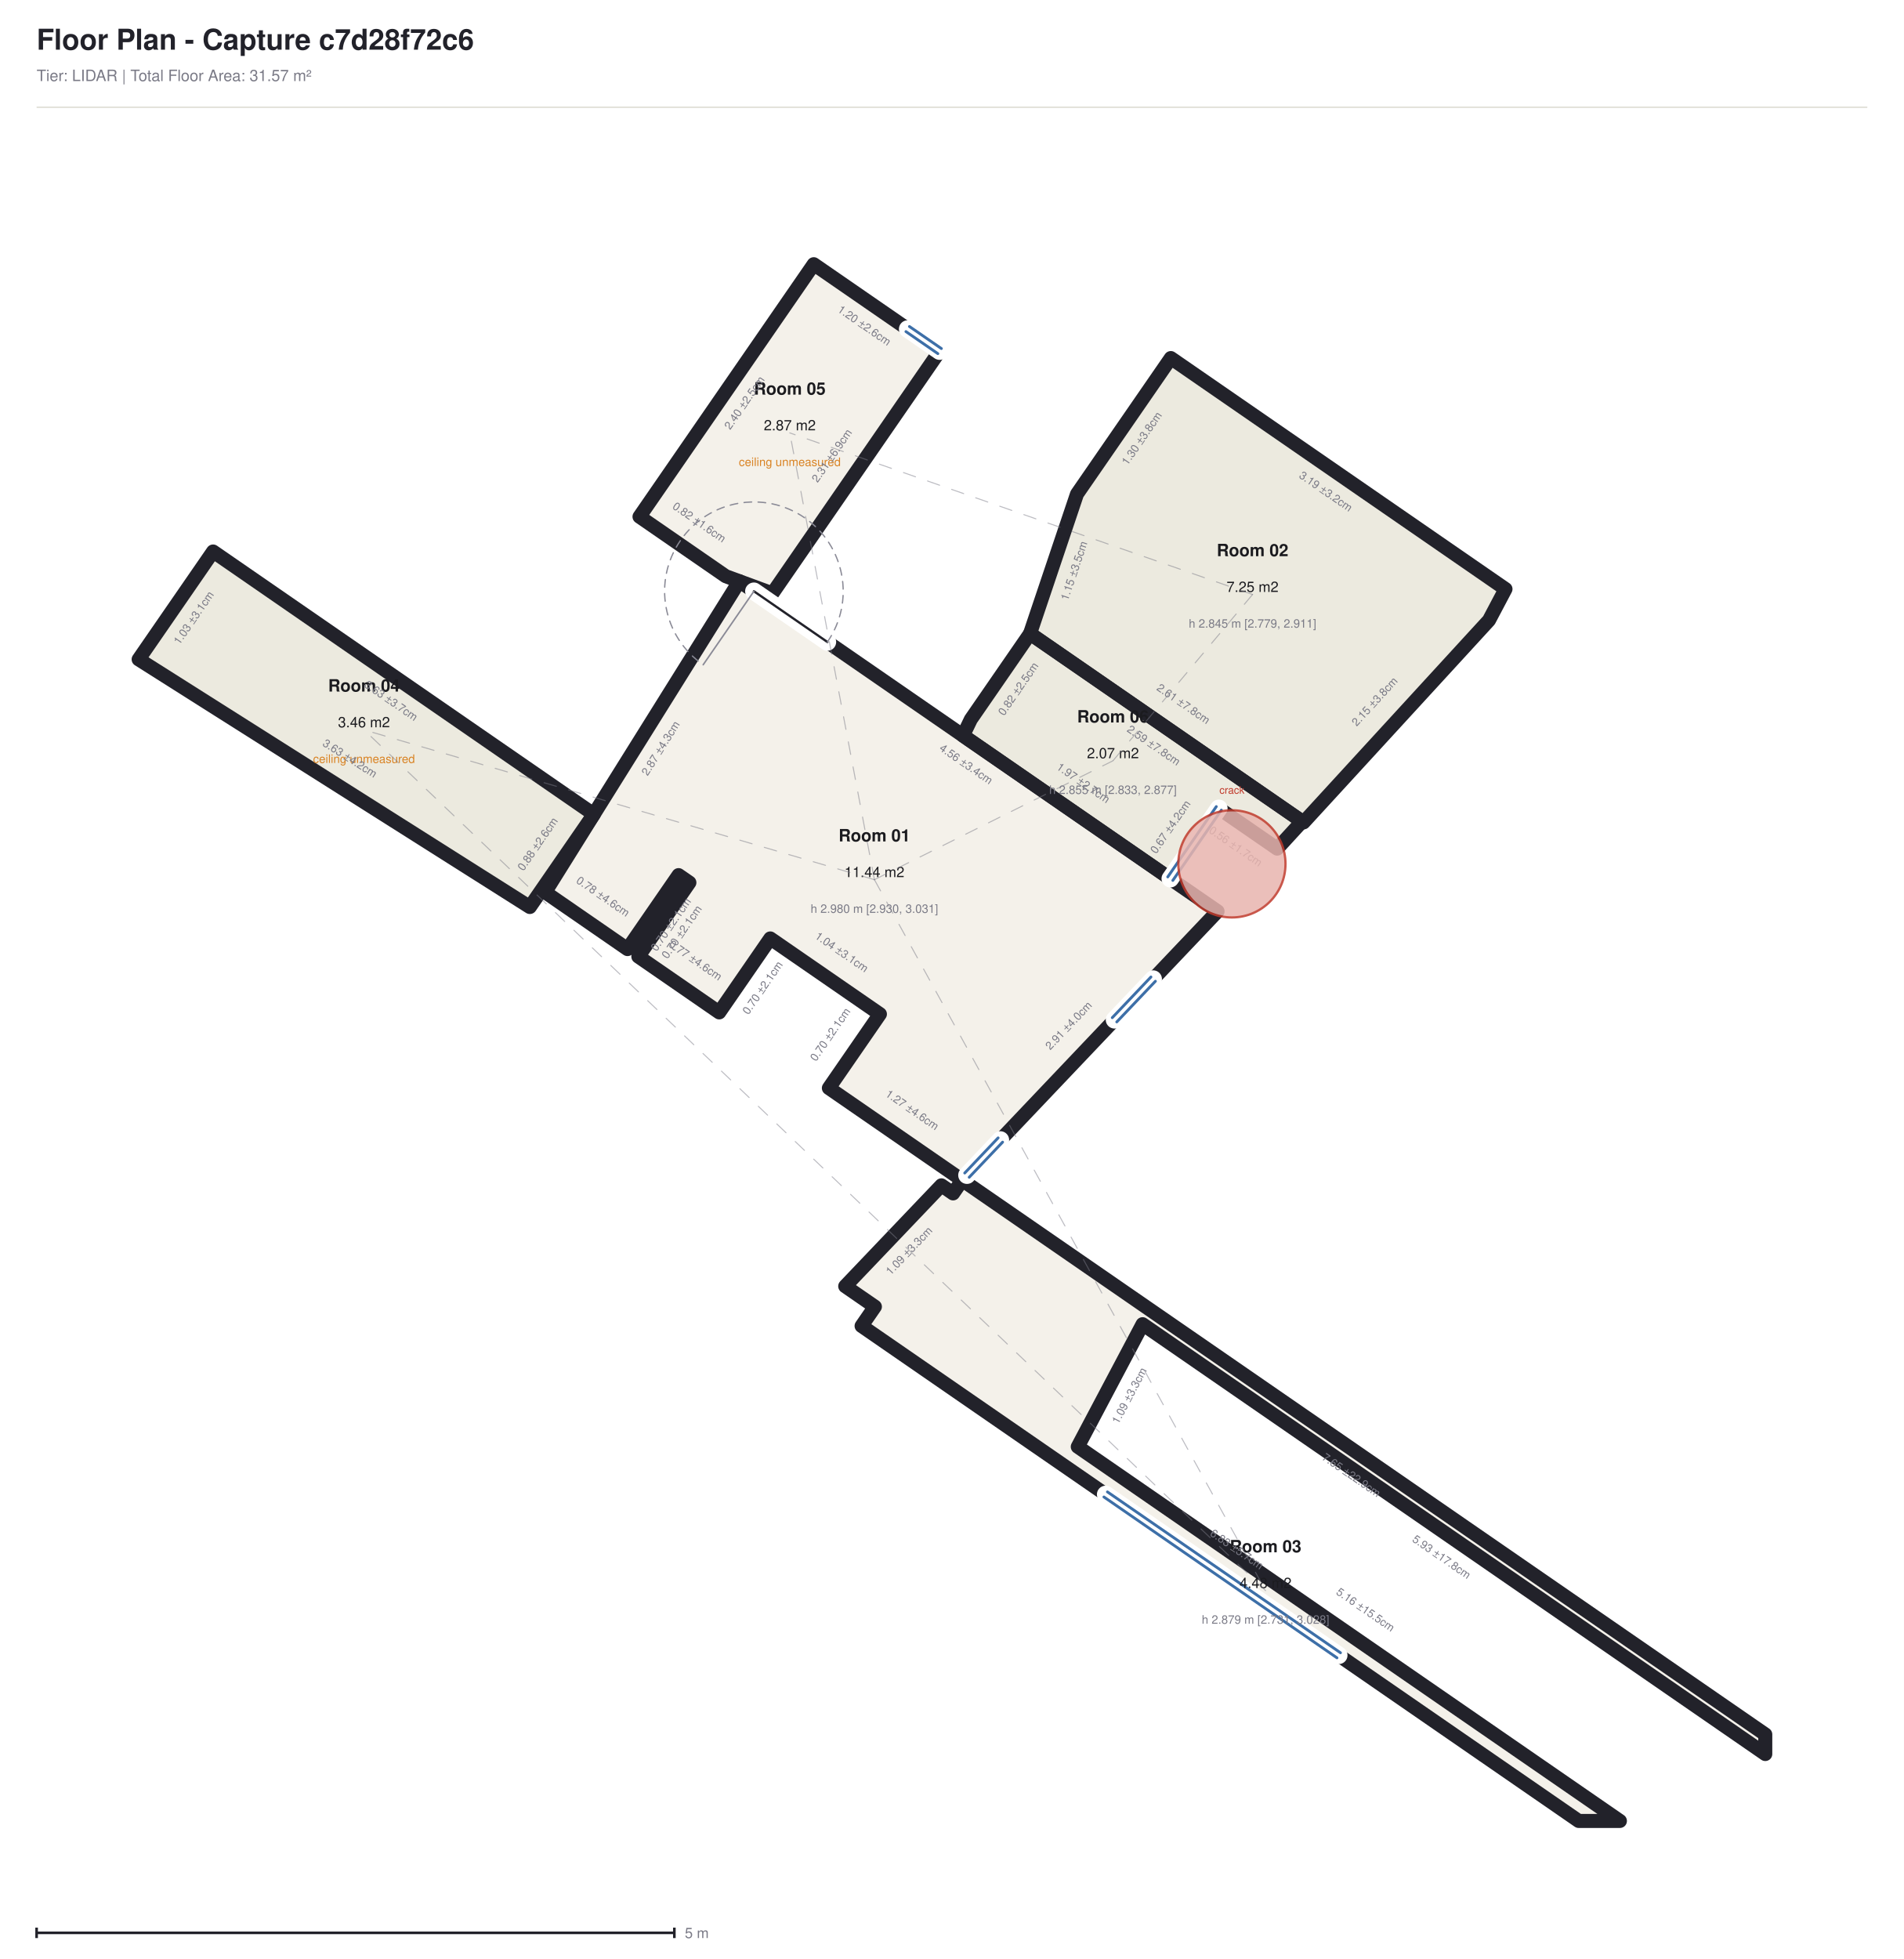
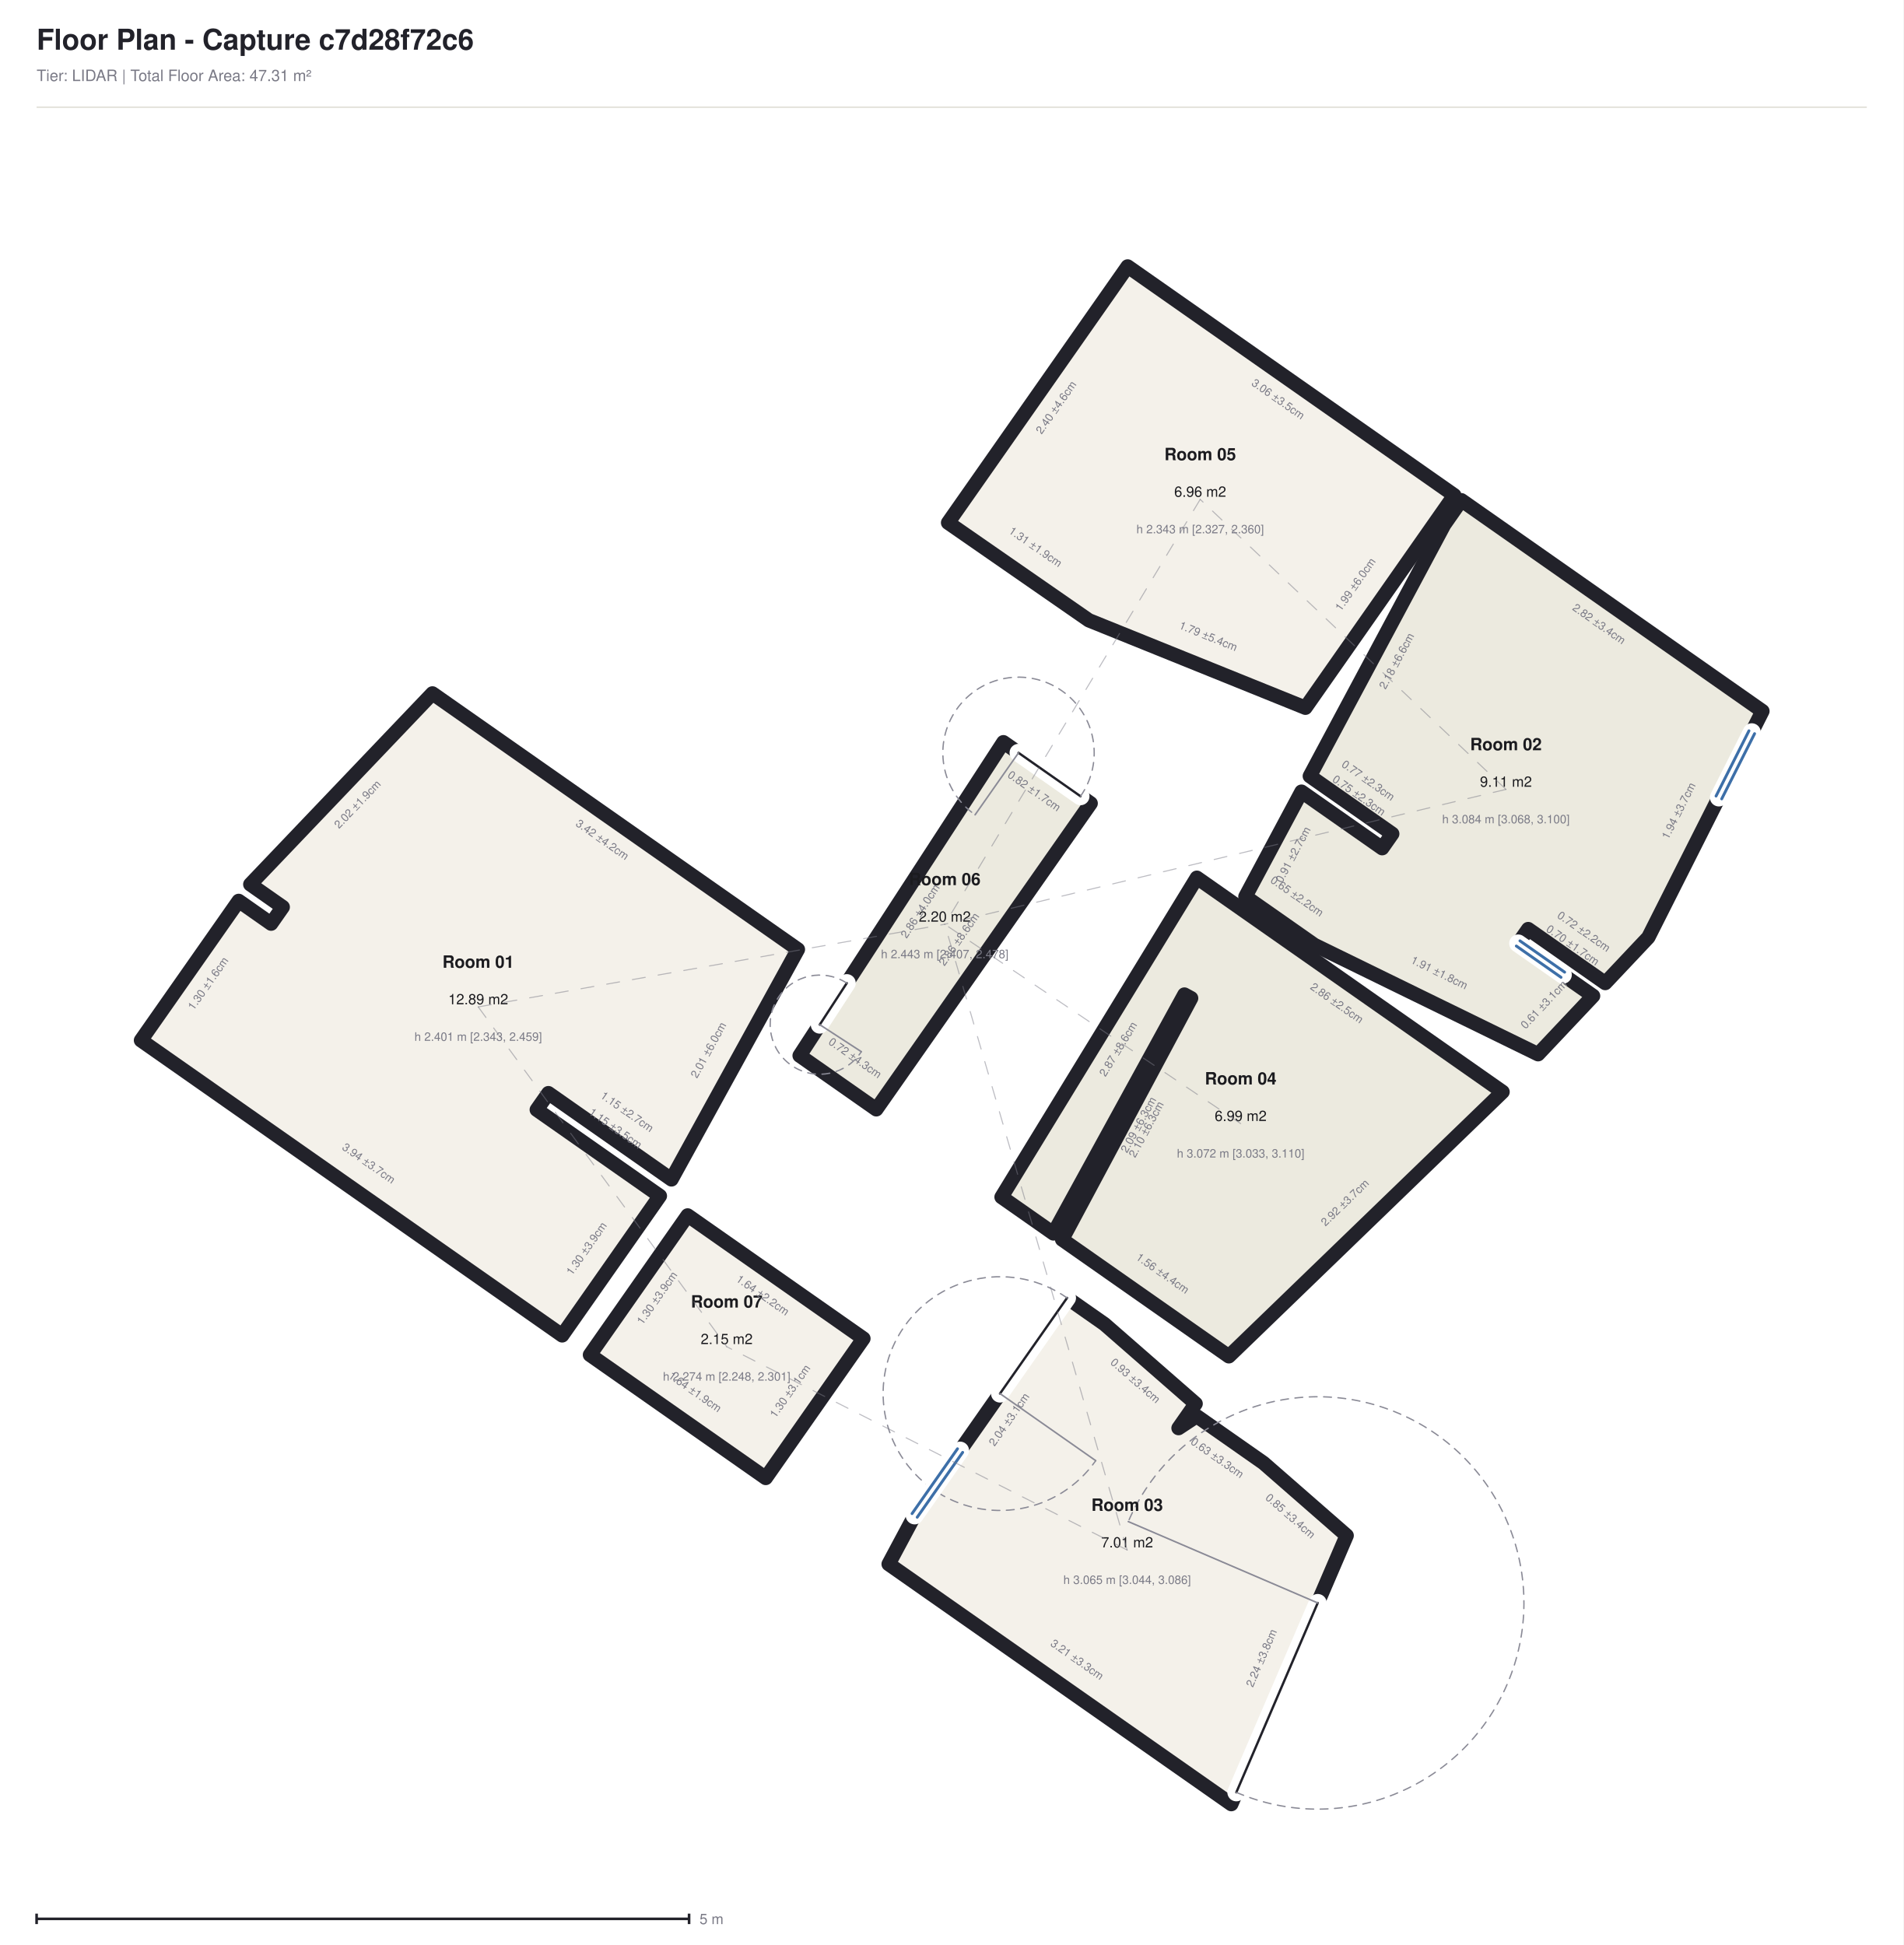
- <svg xmlns="http://www.w3.org/2000/svg" width="1456" height="1498" viewBox="0 0 1456 1498">
-   <rect width="1456" height="1498" fill="#ffffff" />
+ <svg xmlns="http://www.w3.org/2000/svg" width="1456" height="1488" viewBox="0 0 1456 1488">
+   <rect width="1456" height="1488" fill="#ffffff" />
  <g font-family="Helvetica Neue, Helvetica, Arial, sans-serif">
    <text x="28" y="38" font-size="22" font-weight="600" fill="#22222a">Floor Plan - Capture c7d28f72c6</text>
-     <text x="28" y="62" font-size="12" fill="#7a7a86">Tier: LIDAR | Total Floor Area: 31.57 m²</text>
+     <text x="28" y="62" font-size="12" fill="#7a7a86">Tier: LIDAR | Total Floor Area: 47.31 m²</text>
    <line x1="28" y1="82" x2="1428" y2="82" stroke="#dedcd4" stroke-width="1" />
-     <polygon points="416.89,682.26 565.41,444.45 931.11,696.86 735.86,902.42 633.87,832.02 672.90,775.46 589.06,717.60 550.02,774.15 488.16,731.45 527.20,674.90 518.92,669.18 479.88,725.74" stroke="none" fill="#f4f1ea" />
-     <polygon points="787.70,484.51 823.61,377.77 895.37,273.80 1151.30,450.44 1138.68,474.31 996.87,628.88" stroke="none" fill="#eceadf" />
-     <polygon points="646.37,983.54 719.93,906.40 728.86,912.56 735.86,902.42 1349.97,1326.28 1349.97,1341.26 873.77,1012.58 824.21,1106.29 1238.80,1392.44 1207.29,1392.44 658.89,1013.93 669.06,999.20" stroke="none" fill="#f4f1ea" />
-     <polygon points="106.03,504.19 162.95,421.72 454.10,622.68 405.18,693.56" stroke="none" fill="#eceadf" />
-     <polygon points="489.05,395.09 622.30,202.03 718.56,268.48 590.68,453.76 555.00,440.62" stroke="none" fill="#f4f1ea" />
-     <polygon points="736.46,562.51 742.42,550.12 787.70,484.51 995.78,628.13 976.71,648.92 932.08,618.12 894.96,671.91" stroke="none" fill="#eceadf" />
-     <polygon points="416.89,682.26 565.41,444.45 931.11,696.86 735.86,902.42 633.87,832.02 672.90,775.46 589.06,717.60 550.02,774.15 488.16,731.45 527.20,674.90 518.92,669.18 479.88,725.74" stroke="#22222a" stroke-width="10.73" stroke-linejoin="round" stroke-linecap="round" fill="none" />
-     <polygon points="787.70,484.51 823.61,377.77 895.37,273.80 1151.30,450.44 1138.68,474.31 996.87,628.88" stroke="#22222a" stroke-width="10.73" stroke-linejoin="round" stroke-linecap="round" fill="none" />
-     <polygon points="646.37,983.54 719.93,906.40 728.86,912.56 735.86,902.42 1349.97,1326.28 1349.97,1341.26 873.77,1012.58 824.21,1106.29 1238.80,1392.44 1207.29,1392.44 658.89,1013.93 669.06,999.20" stroke="#22222a" stroke-width="10.73" stroke-linejoin="round" stroke-linecap="round" fill="none" />
-     <polygon points="106.03,504.19 162.95,421.72 454.10,622.68 405.18,693.56" stroke="#22222a" stroke-width="10.73" stroke-linejoin="round" stroke-linecap="round" fill="none" />
-     <polygon points="489.05,395.09 622.30,202.03 718.56,268.48 590.68,453.76 555.00,440.62" stroke="#22222a" stroke-width="10.73" stroke-linejoin="round" stroke-linecap="round" fill="none" />
-     <polygon points="736.46,562.51 742.42,550.12 787.70,484.51 995.78,628.13 976.71,648.92 932.08,618.12 894.96,671.91" stroke="#22222a" stroke-width="10.73" stroke-linejoin="round" stroke-linecap="round" fill="none" />
-     <line x1="576.53" y1="452.13" x2="632.73" y2="490.91" stroke="#ffffff" stroke-width="13.41" stroke-linejoin="round" stroke-linecap="round" fill="none" />
-     <line x1="576.53" y1="452.13" x2="632.73" y2="490.91" stroke="#22222a" stroke-width="1.76" stroke-linejoin="round" stroke-linecap="round" fill="none" />
-     <line x1="576.53" y1="452.13" x2="537.75" y2="508.32" stroke="#8a8a96" stroke-width="1.17" stroke-linejoin="round" stroke-linecap="round" fill="none" />
-     <path d="M 632.73 490.91 A 68.28 68.28 0 1 0 537.75 508.32" stroke="#8a8a96" stroke-width="0.98" stroke-linejoin="round" stroke-linecap="round" fill="none" stroke-dasharray="5.85,4.88" />
-     <line x1="881.87" y1="748.70" x2="852.32" y2="779.81" stroke="#ffffff" stroke-width="13.41" stroke-linejoin="round" stroke-linecap="round" fill="none" />
-     <line x1="883.58" y1="750.32" x2="854.03" y2="781.44" stroke="#3d6fa8" stroke-width="2.15" stroke-linejoin="round" stroke-linecap="round" fill="none" />
-     <line x1="880.16" y1="747.07" x2="850.60" y2="778.19" stroke="#3d6fa8" stroke-width="2.15" stroke-linejoin="round" stroke-linecap="round" fill="none" />
-     <line x1="765.01" y1="871.73" x2="739.48" y2="898.61" stroke="#ffffff" stroke-width="13.41" stroke-linejoin="round" stroke-linecap="round" fill="none" />
-     <line x1="766.72" y1="873.36" x2="741.19" y2="900.23" stroke="#3d6fa8" stroke-width="2.15" stroke-linejoin="round" stroke-linecap="round" fill="none" />
-     <line x1="763.29" y1="870.11" x2="737.77" y2="896.98" stroke="#3d6fa8" stroke-width="2.15" stroke-linejoin="round" stroke-linecap="round" fill="none" />
-     <line x1="1023.77" y1="1265.77" x2="845.55" y2="1142.77" stroke="#ffffff" stroke-width="13.41" stroke-linejoin="round" stroke-linecap="round" fill="none" />
-     <line x1="1022.43" y1="1267.71" x2="844.21" y2="1144.71" stroke="#3d6fa8" stroke-width="2.15" stroke-linejoin="round" stroke-linecap="round" fill="none" />
-     <line x1="1025.11" y1="1263.83" x2="846.89" y2="1140.82" stroke="#3d6fa8" stroke-width="2.15" stroke-linejoin="round" stroke-linecap="round" fill="none" />
-     <line x1="694.14" y1="251.62" x2="718.56" y2="268.48" stroke="#ffffff" stroke-width="13.41" stroke-linejoin="round" stroke-linecap="round" fill="none" />
-     <line x1="695.48" y1="249.67" x2="719.91" y2="266.53" stroke="#3d6fa8" stroke-width="2.15" stroke-linejoin="round" stroke-linecap="round" fill="none" />
-     <line x1="692.80" y1="253.56" x2="717.22" y2="270.42" stroke="#3d6fa8" stroke-width="2.15" stroke-linejoin="round" stroke-linecap="round" fill="none" />
-     <line x1="932.08" y1="618.12" x2="894.96" y2="671.91" stroke="#ffffff" stroke-width="13.41" stroke-linejoin="round" stroke-linecap="round" fill="none" />
-     <line x1="934.03" y1="619.46" x2="896.90" y2="673.25" stroke="#3d6fa8" stroke-width="2.15" stroke-linejoin="round" stroke-linecap="round" fill="none" />
-     <line x1="930.14" y1="616.78" x2="893.02" y2="670.57" stroke="#3d6fa8" stroke-width="2.15" stroke-linejoin="round" stroke-linecap="round" fill="none" />
-     <text x="668.69" y="643.41" font-size="13.0" fill="#1b1b1f" text-anchor="middle" font-weight="bold">Room 01</text>
-     <text x="668.69" y="670.72" font-size="11.0" fill="#1b1b1f" text-anchor="middle" font-weight="normal">11.44 m2</text>
-     <text x="668.69" y="698.03" font-size="9.0" fill="#7a7a86" text-anchor="middle" font-weight="normal">h 2.980 m  [2.930, 3.031]</text>
-     <text x="507.70" y="573.69" font-size="8.5" fill="#7a7a86" text-anchor="middle" font-weight="normal" transform="rotate(-58.02 507.70 573.69)">2.87 ±4.3cm</text>
-     <text x="737.18" y="586.71" font-size="8.5" fill="#7a7a86" text-anchor="middle" font-weight="normal" transform="rotate(34.61 737.18 586.71)">4.56 ±3.4cm</text>
-     <text x="819.34" y="786.20" font-size="8.5" fill="#7a7a86" text-anchor="middle" font-weight="normal" transform="rotate(-46.47 819.34 786.20)">2.91 ±4.0cm</text>
-     <text x="695.95" y="851.16" font-size="8.5" fill="#7a7a86" text-anchor="middle" font-weight="normal" transform="rotate(-325.39 695.95 851.16)">1.27 ±4.6cm</text>
-     <text x="637.33" y="792.66" font-size="8.5" fill="#7a7a86" text-anchor="middle" font-weight="normal" transform="rotate(-55.39 637.33 792.66)">0.70 ±2.1cm</text>
-     <text x="642.06" y="730.47" font-size="8.5" fill="#7a7a86" text-anchor="middle" font-weight="normal" transform="rotate(-325.39 642.06 730.47)">1.04 ±3.1cm</text>
-     <text x="585.60" y="756.96" font-size="8.5" fill="#7a7a86" text-anchor="middle" font-weight="normal" transform="rotate(-55.39 585.60 756.96)">0.70 ±2.1cm</text>
-     <text x="530.17" y="736.75" font-size="8.5" fill="#7a7a86" text-anchor="middle" font-weight="normal" transform="rotate(-325.39 530.17 736.75)">0.77 ±4.6cm</text>
-     <text x="523.73" y="714.26" font-size="8.5" fill="#7a7a86" text-anchor="middle" font-weight="normal" transform="rotate(-55.39 523.73 714.26)">0.70 ±2.1cm</text>
-     <text x="515.45" y="708.54" font-size="8.5" fill="#7a7a86" text-anchor="middle" font-weight="normal" transform="rotate(-55.39 515.45 708.54)">0.70 ±2.1cm</text>
-     <text x="459.47" y="687.95" font-size="8.5" fill="#7a7a86" text-anchor="middle" font-weight="normal" transform="rotate(-325.39 459.47 687.95)">0.78 ±4.6cm</text>
-     <text x="957.87" y="425.32" font-size="13.0" fill="#1b1b1f" text-anchor="middle" font-weight="bold">Room 02</text>
-     <text x="957.87" y="452.63" font-size="11.0" fill="#1b1b1f" text-anchor="middle" font-weight="normal">7.25 m2</text>
-     <text x="957.87" y="479.95" font-size="9.0" fill="#7a7a86" text-anchor="middle" font-weight="normal">h 2.845 m  [2.779, 2.911]</text>
-     <text x="824.14" y="437.36" font-size="8.5" fill="#7a7a86" text-anchor="middle" font-weight="normal" transform="rotate(-71.41 824.14 437.36)">1.15 ±3.5cm</text>
-     <text x="875.55" y="336.86" font-size="8.5" fill="#7a7a86" text-anchor="middle" font-weight="normal" transform="rotate(-55.39 875.55 336.86)">1.30 ±3.8cm</text>
-     <text x="1012.26" y="378.18" font-size="8.5" fill="#7a7a86" text-anchor="middle" font-weight="normal" transform="rotate(34.61 1012.26 378.18)">3.19 ±3.2cm</text>
-     <text x="1053.40" y="538.41" font-size="8.5" fill="#7a7a86" text-anchor="middle" font-weight="normal" transform="rotate(-47.47 1053.40 538.41)">2.15 ±3.8cm</text>
-     <text x="903.36" y="540.64" font-size="8.5" fill="#7a7a86" text-anchor="middle" font-weight="normal" transform="rotate(-325.39 903.36 540.64)">2.61 ±7.8cm</text>
-     <text x="967.82" y="1187.02" font-size="13.0" fill="#1b1b1f" text-anchor="middle" font-weight="bold">Room 03</text>
-     <text x="967.82" y="1214.33" font-size="11.0" fill="#1b1b1f" text-anchor="middle" font-weight="normal">4.48 m2</text>
-     <text x="967.82" y="1241.64" font-size="9.0" fill="#7a7a86" text-anchor="middle" font-weight="normal">h 2.879 m  [2.731, 3.028]</text>
-     <text x="697.27" y="958.43" font-size="8.5" fill="#7a7a86" text-anchor="middle" font-weight="normal" transform="rotate(-46.36 697.27 958.43)">1.09 ±3.3cm</text>
-     <text x="1031.83" y="1130.40" font-size="8.5" fill="#7a7a86" text-anchor="middle" font-weight="normal" transform="rotate(34.61 1031.83 1130.40)">7.65 ±22.9cm</text>
-     <text x="1100.79" y="1192.97" font-size="8.5" fill="#7a7a86" text-anchor="middle" font-weight="normal" transform="rotate(-325.39 1100.79 1192.97)">5.93 ±17.8cm</text>
-     <text x="866.23" y="1068.55" font-size="8.5" fill="#7a7a86" text-anchor="middle" font-weight="normal" transform="rotate(-62.12 866.23 1068.55)">1.09 ±3.3cm</text>
-     <text x="1042.58" y="1233.31" font-size="8.5" fill="#7a7a86" text-anchor="middle" font-weight="normal" transform="rotate(34.61 1042.58 1233.31)">5.16 ±15.5cm</text>
-     <text x="944.17" y="1187.13" font-size="8.5" fill="#7a7a86" text-anchor="middle" font-weight="normal" transform="rotate(-325.39 944.17 1187.13)">6.83 ±5.7cm</text>
-     <text x="278.35" y="528.82" font-size="13.0" fill="#1b1b1f" text-anchor="middle" font-weight="bold">Room 04</text>
-     <text x="278.35" y="556.13" font-size="11.0" fill="#1b1b1f" text-anchor="middle" font-weight="normal">3.46 m2</text>
-     <text x="278.35" y="583.44" font-size="9.0" fill="#d98324" text-anchor="middle" font-weight="normal">ceiling unmeasured</text>
-     <text x="150.55" y="474.03" font-size="8.5" fill="#7a7a86" text-anchor="middle" font-weight="normal" transform="rotate(-55.39 150.55 474.03)">1.03 ±3.1cm</text>
-     <text x="297.45" y="538.25" font-size="8.5" fill="#7a7a86" text-anchor="middle" font-weight="normal" transform="rotate(34.61 297.45 538.25)">3.63 ±3.7cm</text>
-     <text x="413.59" y="647.04" font-size="8.5" fill="#7a7a86" text-anchor="middle" font-weight="normal" transform="rotate(-55.39 413.59 647.04)">0.88 ±2.6cm</text>
-     <text x="266.04" y="582.39" font-size="8.5" fill="#7a7a86" text-anchor="middle" font-weight="normal" transform="rotate(-327.66 266.04 582.39)">3.63 ±4.2cm</text>
-     <text x="603.98" y="301.76" font-size="13.0" fill="#1b1b1f" text-anchor="middle" font-weight="bold">Room 05</text>
-     <text x="603.98" y="329.07" font-size="11.0" fill="#1b1b1f" text-anchor="middle" font-weight="normal">2.87 m2</text>
-     <text x="603.98" y="356.38" font-size="9.0" fill="#d98324" text-anchor="middle" font-weight="normal">ceiling unmeasured</text>
-     <text x="571.73" y="309.64" font-size="8.5" fill="#7a7a86" text-anchor="middle" font-weight="normal" transform="rotate(-55.39 571.73 309.64)">2.40 ±2.5cm</text>
-     <text x="659.35" y="251.31" font-size="8.5" fill="#7a7a86" text-anchor="middle" font-weight="normal" transform="rotate(34.61 659.35 251.31)">1.20 ±2.6cm</text>
-     <text x="638.57" y="350.04" font-size="8.5" fill="#7a7a86" text-anchor="middle" font-weight="normal" transform="rotate(-55.39 638.57 350.04)">2.31 ±6.9cm</text>
-     <text x="533.10" y="401.80" font-size="8.5" fill="#7a7a86" text-anchor="middle" font-weight="normal" transform="rotate(-325.39 533.10 401.80)">0.82 ±1.6cm</text>
-     <text x="851.11" y="552.48" font-size="13.0" fill="#1b1b1f" text-anchor="middle" font-weight="bold">Room 06</text>
-     <text x="851.11" y="579.80" font-size="11.0" fill="#1b1b1f" text-anchor="middle" font-weight="normal">2.07 m2</text>
-     <text x="851.11" y="607.11" font-size="9.0" fill="#7a7a86" text-anchor="middle" font-weight="normal">h 2.855 m  [2.833, 2.877]</text>
-     <text x="781.11" y="528.40" font-size="8.5" fill="#7a7a86" text-anchor="middle" font-weight="normal" transform="rotate(-55.39 781.11 528.40)">0.82 ±2.5cm</text>
-     <text x="880.66" y="572.38" font-size="8.5" fill="#7a7a86" text-anchor="middle" font-weight="normal" transform="rotate(34.61 880.66 572.38)">2.59 ±7.8cm</text>
-     <text x="943.32" y="649.58" font-size="8.5" fill="#7a7a86" text-anchor="middle" font-weight="normal" transform="rotate(-325.39 943.32 649.58)">0.56 ±1.7cm</text>
-     <text x="897.47" y="633.93" font-size="8.5" fill="#7a7a86" text-anchor="middle" font-weight="normal" transform="rotate(-55.39 897.47 633.93)">0.67 ±4.2cm</text>
-     <text x="826.79" y="601.15" font-size="8.5" fill="#7a7a86" text-anchor="middle" font-weight="normal" transform="rotate(-325.39 826.79 601.15)">1.97 ±2.7cm</text>
-     <circle cx="942.08" cy="660.57" r="40.97" stroke="#c0392b" stroke-width="1.76" stroke-linejoin="round" stroke-linecap="round" fill="#e8b4ae" opacity="0.85" />
-     <text x="942.08" y="606.92" font-size="8.0" fill="#c0392b" text-anchor="middle" font-weight="normal">crack</text>
-     <line x1="668.69" y1="672.67" x2="967.82" y2="1216.28" stroke="#7a7a86" stroke-width="0.78" stroke-linejoin="round" stroke-linecap="round" fill="none" stroke-dasharray="9.75,9.75" opacity="0.50" />
-     <line x1="668.69" y1="672.67" x2="851.11" y2="581.75" stroke="#7a7a86" stroke-width="0.78" stroke-linejoin="round" stroke-linecap="round" fill="none" stroke-dasharray="9.75,9.75" opacity="0.50" />
-     <line x1="957.87" y1="454.59" x2="851.11" y2="581.75" stroke="#7a7a86" stroke-width="0.78" stroke-linejoin="round" stroke-linecap="round" fill="none" stroke-dasharray="9.75,9.75" opacity="0.50" />
-     <line x1="957.87" y1="454.59" x2="603.98" y2="331.02" stroke="#7a7a86" stroke-width="0.78" stroke-linejoin="round" stroke-linecap="round" fill="none" stroke-dasharray="9.75,9.75" opacity="0.50" />
-     <line x1="668.69" y1="672.67" x2="603.98" y2="331.02" stroke="#7a7a86" stroke-width="0.78" stroke-linejoin="round" stroke-linecap="round" fill="none" stroke-dasharray="9.75,9.75" opacity="0.50" />
-     <line x1="668.69" y1="672.67" x2="278.35" y2="558.08" stroke="#7a7a86" stroke-width="0.78" stroke-linejoin="round" stroke-linecap="round" fill="none" stroke-dasharray="9.75,9.75" opacity="0.50" />
-     <line x1="967.82" y1="1216.28" x2="278.35" y2="558.08" stroke="#7a7a86" stroke-width="0.78" stroke-linejoin="round" stroke-linecap="round" fill="none" stroke-dasharray="9.75,9.75" opacity="0.50" />
+     <polygon points="107.85,795.89 182.58,689.23 207.39,706.62 216.27,693.94 191.46,676.56 330.79,530.49 610.35,726.35 513.64,902.28 419.48,836.31 410.60,848.98 504.76,914.95 430.03,1021.61" stroke="none" fill="#f4f1ea" />
+     <polygon points="952.67,685.95 995.58,605.66 1057.29,648.89 1064.98,637.91 1001.94,593.75 1104.70,401.48 1117.86,382.70 1348.15,544.05 1260.88,717.11 1227.91,752.06 1168.98,710.78 1161.29,721.76 1218.62,761.92 1176.55,806.52 1005.43,722.91" stroke="none" fill="#eceadf" />
+     <polygon points="679.76,1196.57 699.65,1159.36 816.24,992.94 844.89,1013.01 914.59,1073.88 901.51,1092.55 915.39,1083.41 966.51,1119.22 1030.12,1174.77 941.87,1380.21" stroke="none" fill="#f4f1ea" />
+     <polygon points="766.13,915.80 915.52,671.50 1149.37,835.34 940.00,1037.62 812.47,948.27 911.14,763.65 906.01,760.87 805.83,943.62" stroke="none" fill="#eceadf" />
+     <polygon points="725.24,399.89 862.58,203.85 1112.45,378.91 998.57,541.45 832.90,474.54" stroke="none" fill="#f4f1ea" />
+     <polygon points="611.67,807.59 767.54,567.83 834.30,614.60 670.31,848.67" stroke="none" fill="#eceadf" />
+     <polygon points="451.29,1036.51 526.01,929.85 660.46,1024.04 585.74,1130.70" stroke="none" fill="#f4f1ea" />
+     <polygon points="107.85,795.89 182.58,689.23 207.39,706.62 216.27,693.94 191.46,676.56 330.79,530.49 610.35,726.35 513.64,902.28 419.48,836.31 410.60,848.98 504.76,914.95 430.03,1021.61" stroke="#22222a" stroke-width="10.98" stroke-linejoin="round" stroke-linecap="round" fill="none" />
+     <polygon points="952.67,685.95 995.58,605.66 1057.29,648.89 1064.98,637.91 1001.94,593.75 1104.70,401.48 1117.86,382.70 1348.15,544.05 1260.88,717.11 1227.91,752.06 1168.98,710.78 1161.29,721.76 1218.62,761.92 1176.55,806.52 1005.43,722.91" stroke="#22222a" stroke-width="10.98" stroke-linejoin="round" stroke-linecap="round" fill="none" />
+     <polygon points="679.76,1196.57 699.65,1159.36 816.24,992.94 844.89,1013.01 914.59,1073.88 901.51,1092.55 915.39,1083.41 966.51,1119.22 1030.12,1174.77 941.87,1380.21" stroke="#22222a" stroke-width="10.98" stroke-linejoin="round" stroke-linecap="round" fill="none" />
+     <polygon points="766.13,915.80 915.52,671.50 1149.37,835.34 940.00,1037.62 812.47,948.27 911.14,763.65 906.01,760.87 805.83,943.62" stroke="#22222a" stroke-width="10.98" stroke-linejoin="round" stroke-linecap="round" fill="none" />
+     <polygon points="725.24,399.89 862.58,203.85 1112.45,378.91 998.57,541.45 832.90,474.54" stroke="#22222a" stroke-width="10.98" stroke-linejoin="round" stroke-linecap="round" fill="none" />
+     <polygon points="611.67,807.59 767.54,567.83 834.30,614.60 670.31,848.67" stroke="#22222a" stroke-width="10.98" stroke-linejoin="round" stroke-linecap="round" fill="none" />
+     <polygon points="451.29,1036.51 526.01,929.85 660.46,1024.04 585.74,1130.70" stroke="#22222a" stroke-width="10.98" stroke-linejoin="round" stroke-linecap="round" fill="none" />
+     <line x1="1340.01" y1="560.19" x2="1314.84" y2="610.10" stroke="#ffffff" stroke-width="13.72" stroke-linejoin="round" stroke-linecap="round" fill="none" />
+     <line x1="1342.16" y1="561.28" x2="1317.00" y2="611.19" stroke="#3d6fa8" stroke-width="2.20" stroke-linejoin="round" stroke-linecap="round" fill="none" />
+     <line x1="1337.85" y1="559.10" x2="1312.68" y2="609.01" stroke="#3d6fa8" stroke-width="2.20" stroke-linejoin="round" stroke-linecap="round" fill="none" />
+     <line x1="1161.29" y1="721.76" x2="1195.49" y2="745.72" stroke="#ffffff" stroke-width="13.72" stroke-linejoin="round" stroke-linecap="round" fill="none" />
+     <line x1="1162.68" y1="719.78" x2="1196.87" y2="743.74" stroke="#3d6fa8" stroke-width="2.20" stroke-linejoin="round" stroke-linecap="round" fill="none" />
+     <line x1="1159.91" y1="723.74" x2="1194.10" y2="747.69" stroke="#3d6fa8" stroke-width="2.20" stroke-linejoin="round" stroke-linecap="round" fill="none" />
+     <line x1="764.94" y1="1066.16" x2="816.24" y2="992.94" stroke="#ffffff" stroke-width="13.72" stroke-linejoin="round" stroke-linecap="round" fill="none" />
+     <line x1="764.94" y1="1066.16" x2="816.24" y2="992.94" stroke="#22222a" stroke-width="1.80" stroke-linejoin="round" stroke-linecap="round" fill="none" />
+     <line x1="764.94" y1="1066.16" x2="838.16" y2="1117.46" stroke="#8a8a96" stroke-width="1.20" stroke-linejoin="round" stroke-linecap="round" fill="none" />
+     <path d="M 816.24 992.94 A 89.40 89.40 0 1 0 838.16 1117.46" stroke="#8a8a96" stroke-width="1.00" stroke-linejoin="round" stroke-linecap="round" fill="none" stroke-dasharray="5.99,4.99" />
+     <line x1="699.65" y1="1159.36" x2="734.40" y2="1109.75" stroke="#ffffff" stroke-width="13.72" stroke-linejoin="round" stroke-linecap="round" fill="none" />
+     <line x1="697.67" y1="1157.97" x2="732.43" y2="1108.36" stroke="#3d6fa8" stroke-width="2.20" stroke-linejoin="round" stroke-linecap="round" fill="none" />
+     <line x1="701.62" y1="1160.74" x2="736.38" y2="1111.13" stroke="#3d6fa8" stroke-width="2.20" stroke-linejoin="round" stroke-linecap="round" fill="none" />
+     <line x1="1007.98" y1="1226.31" x2="945.73" y2="1371.22" stroke="#ffffff" stroke-width="13.72" stroke-linejoin="round" stroke-linecap="round" fill="none" />
+     <line x1="1007.98" y1="1226.31" x2="945.73" y2="1371.22" stroke="#22222a" stroke-width="1.80" stroke-linejoin="round" stroke-linecap="round" fill="none" />
+     <line x1="1007.98" y1="1226.31" x2="863.07" y2="1164.07" stroke="#8a8a96" stroke-width="1.20" stroke-linejoin="round" stroke-linecap="round" fill="none" />
+     <path d="M 945.73 1371.22 A 157.71 157.71 0 1 0 863.07 1164.07" stroke="#8a8a96" stroke-width="1.00" stroke-linejoin="round" stroke-linecap="round" fill="none" stroke-dasharray="5.99,4.99" />
+     <line x1="627.06" y1="783.91" x2="647.74" y2="752.11" stroke="#ffffff" stroke-width="13.72" stroke-linejoin="round" stroke-linecap="round" fill="none" />
+     <line x1="627.06" y1="783.91" x2="647.74" y2="752.11" stroke="#22222a" stroke-width="1.80" stroke-linejoin="round" stroke-linecap="round" fill="none" />
+     <line x1="627.06" y1="783.91" x2="658.87" y2="804.58" stroke="#8a8a96" stroke-width="1.20" stroke-linejoin="round" stroke-linecap="round" fill="none" />
+     <path d="M 647.74 752.11 A 37.93 37.93 0 1 0 658.87 804.58" stroke="#8a8a96" stroke-width="1.00" stroke-linejoin="round" stroke-linecap="round" fill="none" stroke-dasharray="5.99,4.99" />
+     <line x1="779.11" y1="575.94" x2="826.53" y2="609.16" stroke="#ffffff" stroke-width="13.72" stroke-linejoin="round" stroke-linecap="round" fill="none" />
+     <line x1="779.11" y1="575.94" x2="826.53" y2="609.16" stroke="#22222a" stroke-width="1.80" stroke-linejoin="round" stroke-linecap="round" fill="none" />
+     <line x1="779.11" y1="575.94" x2="745.89" y2="623.35" stroke="#8a8a96" stroke-width="1.20" stroke-linejoin="round" stroke-linecap="round" fill="none" />
+     <path d="M 826.53 609.16 A 57.89 57.89 0 1 0 745.89 623.35" stroke="#8a8a96" stroke-width="1.00" stroke-linejoin="round" stroke-linecap="round" fill="none" stroke-dasharray="5.99,4.99" />
+     <text x="365.83" y="740.39" font-size="13.0" fill="#1b1b1f" text-anchor="middle" font-weight="bold">Room 01</text>
+     <text x="365.83" y="768.34" font-size="11.0" fill="#1b1b1f" text-anchor="middle" font-weight="normal">12.89 m2</text>
+     <text x="365.83" y="796.29" font-size="9.0" fill="#7a7a86" text-anchor="middle" font-weight="normal">h 2.401 m  [2.343, 2.459]</text>
+     <text x="161.57" y="754.02" font-size="8.5" fill="#7a7a86" text-anchor="middle" font-weight="normal" transform="rotate(-54.98 161.57 754.02)">1.30 ±1.6cm</text>
+     <text x="275.57" y="617.30" font-size="8.5" fill="#7a7a86" text-anchor="middle" font-weight="normal" transform="rotate(-46.35 275.57 617.30)">2.02 ±1.9cm</text>
+     <text x="459.12" y="644.77" font-size="8.5" fill="#7a7a86" text-anchor="middle" font-weight="normal" transform="rotate(35.02 459.12 644.77)">3.42 ±4.2cm</text>
+     <text x="544.50" y="804.70" font-size="8.5" fill="#7a7a86" text-anchor="middle" font-weight="normal" transform="rotate(-61.20 544.50 804.70)">2.01 ±6.0cm</text>
+     <text x="478.01" y="852.94" font-size="8.5" fill="#7a7a86" text-anchor="middle" font-weight="normal" transform="rotate(-324.98 478.01 852.94)">1.15 ±2.7cm</text>
+     <text x="469.13" y="865.62" font-size="8.5" fill="#7a7a86" text-anchor="middle" font-weight="normal" transform="rotate(35.02 469.13 865.62)">1.15 ±3.5cm</text>
+     <text x="451.04" y="956.83" font-size="8.5" fill="#7a7a86" text-anchor="middle" font-weight="normal" transform="rotate(-54.98 451.04 956.83)">1.30 ±3.9cm</text>
+     <text x="280.40" y="892.40" font-size="8.5" fill="#7a7a86" text-anchor="middle" font-weight="normal" transform="rotate(-324.98 280.40 892.40)">3.94 ±3.7cm</text>
+     <text x="1151.96" y="573.96" font-size="13.0" fill="#1b1b1f" text-anchor="middle" font-weight="bold">Room 02</text>
+     <text x="1151.96" y="601.91" font-size="11.0" fill="#1b1b1f" text-anchor="middle" font-weight="normal">9.11 m2</text>
+     <text x="1151.96" y="629.86" font-size="9.0" fill="#7a7a86" text-anchor="middle" font-weight="normal">h 3.084 m  [3.068, 3.100]</text>
+     <text x="991.73" y="655.21" font-size="8.5" fill="#7a7a86" text-anchor="middle" font-weight="normal" transform="rotate(-61.88 991.73 655.21)">0.91 ±2.7cm</text>
+     <text x="1037.89" y="610.92" font-size="8.5" fill="#7a7a86" text-anchor="middle" font-weight="normal" transform="rotate(35.02 1037.89 610.92)">0.75 ±2.3cm</text>
+     <text x="1044.92" y="599.48" font-size="8.5" fill="#7a7a86" text-anchor="middle" font-weight="normal" transform="rotate(-324.98 1044.92 599.48)">0.77 ±2.3cm</text>
+     <text x="1070.93" y="507.02" font-size="8.5" fill="#7a7a86" text-anchor="middle" font-weight="normal" transform="rotate(-61.88 1070.93 507.02)">2.18 ±6.6cm</text>
+     <text x="1221.55" y="479.72" font-size="8.5" fill="#7a7a86" text-anchor="middle" font-weight="normal" transform="rotate(35.02 1221.55 479.72)">2.82 ±3.4cm</text>
+     <text x="1286.69" y="621.59" font-size="8.5" fill="#7a7a86" text-anchor="middle" font-weight="normal" transform="rotate(-63.24 1286.69 621.59)">1.94 ±3.7cm</text>
+     <text x="1209.90" y="715.07" font-size="8.5" fill="#7a7a86" text-anchor="middle" font-weight="normal" transform="rotate(-324.98 1209.90 715.07)">0.72 ±2.2cm</text>
+     <text x="1201.41" y="725.49" font-size="8.5" fill="#7a7a86" text-anchor="middle" font-weight="normal" transform="rotate(35.02 1201.41 725.49)">0.70 ±1.7cm</text>
+     <text x="1183.06" y="770.52" font-size="8.5" fill="#7a7a86" text-anchor="middle" font-weight="normal" transform="rotate(-46.67 1183.06 770.52)">0.61 ±3.1cm</text>
+     <text x="1099.75" y="746.78" font-size="8.5" fill="#7a7a86" text-anchor="middle" font-weight="normal" transform="rotate(-333.96 1099.75 746.78)">1.91 ±1.8cm</text>
+     <text x="990.50" y="688.08" font-size="8.5" fill="#7a7a86" text-anchor="middle" font-weight="normal" transform="rotate(-324.98 990.50 688.08)">0.65 ±2.2cm</text>
+     <text x="862.21" y="1155.88" font-size="13.0" fill="#1b1b1f" text-anchor="middle" font-weight="bold">Room 03</text>
+     <text x="862.21" y="1183.83" font-size="11.0" fill="#1b1b1f" text-anchor="middle" font-weight="normal">7.01 m2</text>
+     <text x="862.21" y="1211.78" font-size="9.0" fill="#7a7a86" text-anchor="middle" font-weight="normal">h 3.065 m  [3.044, 3.086]</text>
+     <text x="774.29" y="1087.60" font-size="8.5" fill="#7a7a86" text-anchor="middle" font-weight="normal" transform="rotate(-54.98 774.29 1087.60)">2.04 ±3.1cm</text>
+     <text x="866.61" y="1058.48" font-size="8.5" fill="#7a7a86" text-anchor="middle" font-weight="normal" transform="rotate(41.13 866.61 1058.48)">0.93 ±3.4cm</text>
+     <text x="929.49" y="1117.66" font-size="8.5" fill="#7a7a86" text-anchor="middle" font-weight="normal" transform="rotate(35.02 929.49 1117.66)">0.63 ±3.3cm</text>
+     <text x="985.18" y="1162.03" font-size="8.5" fill="#7a7a86" text-anchor="middle" font-weight="normal" transform="rotate(41.13 985.18 1162.03)">0.85 ±3.4cm</text>
+     <text x="967.65" y="1269.61" font-size="8.5" fill="#7a7a86" text-anchor="middle" font-weight="normal" transform="rotate(-66.75 967.65 1269.61)">2.24 ±3.8cm</text>
+     <text x="822.27" y="1272.04" font-size="8.5" fill="#7a7a86" text-anchor="middle" font-weight="normal" transform="rotate(-324.98 822.27 1272.04)">3.21 ±3.3cm</text>
+     <text x="949.04" y="829.66" font-size="13.0" fill="#1b1b1f" text-anchor="middle" font-weight="bold">Room 04</text>
+     <text x="949.04" y="857.61" font-size="11.0" fill="#1b1b1f" text-anchor="middle" font-weight="normal">6.99 m2</text>
+     <text x="949.04" y="885.56" font-size="9.0" fill="#7a7a86" text-anchor="middle" font-weight="normal">h 3.072 m  [3.033, 3.110]</text>
+     <text x="857.85" y="804.07" font-size="8.5" fill="#7a7a86" text-anchor="middle" font-weight="normal" transform="rotate(-58.55 857.85 804.07)">2.87 ±8.6cm</text>
+     <text x="1020.99" y="769.77" font-size="8.5" fill="#7a7a86" text-anchor="middle" font-weight="normal" transform="rotate(35.02 1020.99 769.77)">2.86 ±2.5cm</text>
+     <text x="1030.81" y="922.12" font-size="8.5" fill="#7a7a86" text-anchor="middle" font-weight="normal" transform="rotate(-44.01 1030.81 922.12)">2.92 ±3.7cm</text>
+     <text x="887.69" y="976.59" font-size="8.5" fill="#7a7a86" text-anchor="middle" font-weight="normal" transform="rotate(-324.98 887.69 976.59)">1.56 ±4.4cm</text>
+     <text x="879.41" y="865.37" font-size="8.5" fill="#7a7a86" text-anchor="middle" font-weight="normal" transform="rotate(-61.88 879.41 865.37)">2.10 ±6.3cm</text>
+     <text x="873.42" y="861.84" font-size="8.5" fill="#7a7a86" text-anchor="middle" font-weight="normal" transform="rotate(-61.27 873.42 861.84)">2.09 ±6.3cm</text>
+     <text x="918.09" y="352.09" font-size="13.0" fill="#1b1b1f" text-anchor="middle" font-weight="bold">Room 05</text>
+     <text x="918.09" y="380.04" font-size="11.0" fill="#1b1b1f" text-anchor="middle" font-weight="normal">6.96 m2</text>
+     <text x="918.09" y="407.99" font-size="9.0" fill="#7a7a86" text-anchor="middle" font-weight="normal">h 2.343 m  [2.327, 2.360]</text>
+     <text x="810.26" y="313.33" font-size="8.5" fill="#7a7a86" text-anchor="middle" font-weight="normal" transform="rotate(-54.98 810.26 313.33)">2.40 ±4.6cm</text>
+     <text x="976.06" y="307.73" font-size="8.5" fill="#7a7a86" text-anchor="middle" font-weight="normal" transform="rotate(35.02 976.06 307.73)">3.06 ±3.5cm</text>
+     <text x="1039.16" y="448.73" font-size="8.5" fill="#7a7a86" text-anchor="middle" font-weight="normal" transform="rotate(-54.98 1039.16 448.73)">1.99 ±6.0cm</text>
+     <text x="923.21" y="489.48" font-size="8.5" fill="#7a7a86" text-anchor="middle" font-weight="normal" transform="rotate(-338.01 923.21 489.48)">1.79 ±5.4cm</text>
+     <text x="790.45" y="420.81" font-size="8.5" fill="#7a7a86" text-anchor="middle" font-weight="normal" transform="rotate(-325.26 790.45 420.81)">1.31 ±1.9cm</text>
+     <text x="722.68" y="677.17" font-size="13.0" fill="#1b1b1f" text-anchor="middle" font-weight="bold">Room 06</text>
+     <text x="722.68" y="705.12" font-size="11.0" fill="#1b1b1f" text-anchor="middle" font-weight="normal">2.20 m2</text>
+     <text x="722.68" y="733.07" font-size="9.0" fill="#7a7a86" text-anchor="middle" font-weight="normal">h 2.443 m  [2.407, 2.478]</text>
+     <text x="706.34" y="698.59" font-size="8.5" fill="#7a7a86" text-anchor="middle" font-weight="normal" transform="rotate(-56.97 706.34 698.59)">2.86 ±4.0cm</text>
+     <text x="789.46" y="607.56" font-size="8.5" fill="#7a7a86" text-anchor="middle" font-weight="normal" transform="rotate(35.02 789.46 607.56)">0.82 ±1.7cm</text>
+     <text x="735.95" y="720.18" font-size="8.5" fill="#7a7a86" text-anchor="middle" font-weight="normal" transform="rotate(-54.98 735.95 720.18)">2.86 ±8.6cm</text>
+     <text x="652.45" y="811.78" font-size="8.5" fill="#7a7a86" text-anchor="middle" font-weight="normal" transform="rotate(-324.98 652.45 811.78)">0.72 ±4.3cm</text>
+     <text x="555.88" y="1000.33" font-size="13.0" fill="#1b1b1f" text-anchor="middle" font-weight="bold">Room 07</text>
+     <text x="555.88" y="1028.28" font-size="11.0" fill="#1b1b1f" text-anchor="middle" font-weight="normal">2.15 m2</text>
+     <text x="555.88" y="1056.23" font-size="9.0" fill="#7a7a86" text-anchor="middle" font-weight="normal">h 2.274 m  [2.248, 2.301]</text>
+     <text x="505.00" y="994.63" font-size="8.5" fill="#7a7a86" text-anchor="middle" font-weight="normal" transform="rotate(-54.98 505.00 994.63)">1.30 ±3.9cm</text>
+     <text x="581.78" y="993.30" font-size="8.5" fill="#7a7a86" text-anchor="middle" font-weight="normal" transform="rotate(35.02 581.78 993.30)">1.64 ±2.2cm</text>
+     <text x="606.75" y="1065.92" font-size="8.5" fill="#7a7a86" text-anchor="middle" font-weight="normal" transform="rotate(-54.98 606.75 1065.92)">1.30 ±3.1cm</text>
+     <text x="529.97" y="1067.25" font-size="8.5" fill="#7a7a86" text-anchor="middle" font-weight="normal" transform="rotate(-324.98 529.97 1067.25)">1.64 ±1.9cm</text>
+     <line x1="862.21" y1="1185.82" x2="722.68" y2="707.11" stroke="#7a7a86" stroke-width="0.80" stroke-linejoin="round" stroke-linecap="round" fill="none" stroke-dasharray="9.98,9.98" opacity="0.50" />
+     <line x1="949.04" y1="859.60" x2="722.68" y2="707.11" stroke="#7a7a86" stroke-width="0.80" stroke-linejoin="round" stroke-linecap="round" fill="none" stroke-dasharray="9.98,9.98" opacity="0.50" />
+     <line x1="1151.96" y1="603.91" x2="722.68" y2="707.11" stroke="#7a7a86" stroke-width="0.80" stroke-linejoin="round" stroke-linecap="round" fill="none" stroke-dasharray="9.98,9.98" opacity="0.50" />
+     <line x1="1151.96" y1="603.91" x2="918.09" y2="382.04" stroke="#7a7a86" stroke-width="0.80" stroke-linejoin="round" stroke-linecap="round" fill="none" stroke-dasharray="9.98,9.98" opacity="0.50" />
+     <line x1="918.09" y1="382.04" x2="722.68" y2="707.11" stroke="#7a7a86" stroke-width="0.80" stroke-linejoin="round" stroke-linecap="round" fill="none" stroke-dasharray="9.98,9.98" opacity="0.50" />
+     <line x1="365.83" y1="770.33" x2="722.68" y2="707.11" stroke="#7a7a86" stroke-width="0.80" stroke-linejoin="round" stroke-linecap="round" fill="none" stroke-dasharray="9.98,9.98" opacity="0.50" />
+     <line x1="365.83" y1="770.33" x2="555.88" y2="1030.28" stroke="#7a7a86" stroke-width="0.80" stroke-linejoin="round" stroke-linecap="round" fill="none" stroke-dasharray="9.98,9.98" opacity="0.50" />
+     <line x1="862.21" y1="1185.82" x2="555.88" y2="1030.28" stroke="#7a7a86" stroke-width="0.80" stroke-linejoin="round" stroke-linecap="round" fill="none" stroke-dasharray="9.98,9.98" opacity="0.50" />
    <g>
-       <line x1="28" y1="1478" x2="515.7" y2="1478" stroke="#22222a" stroke-width="2" />
-       <line x1="28" y1="1474" x2="28" y2="1482" stroke="#22222a" stroke-width="2" />
-       <line x1="515.7" y1="1474" x2="515.7" y2="1482" stroke="#22222a" stroke-width="2" />
-       <text x="523.7" y="1482" font-size="11" fill="#7a7a86">5 m</text>
+       <line x1="28" y1="1468" x2="527.1" y2="1468" stroke="#22222a" stroke-width="2" />
+       <line x1="28" y1="1464" x2="28" y2="1472" stroke="#22222a" stroke-width="2" />
+       <line x1="527.1" y1="1464" x2="527.1" y2="1472" stroke="#22222a" stroke-width="2" />
+       <text x="535.1" y="1472" font-size="11" fill="#7a7a86">5 m</text>
    </g>
  </g>
</svg>
